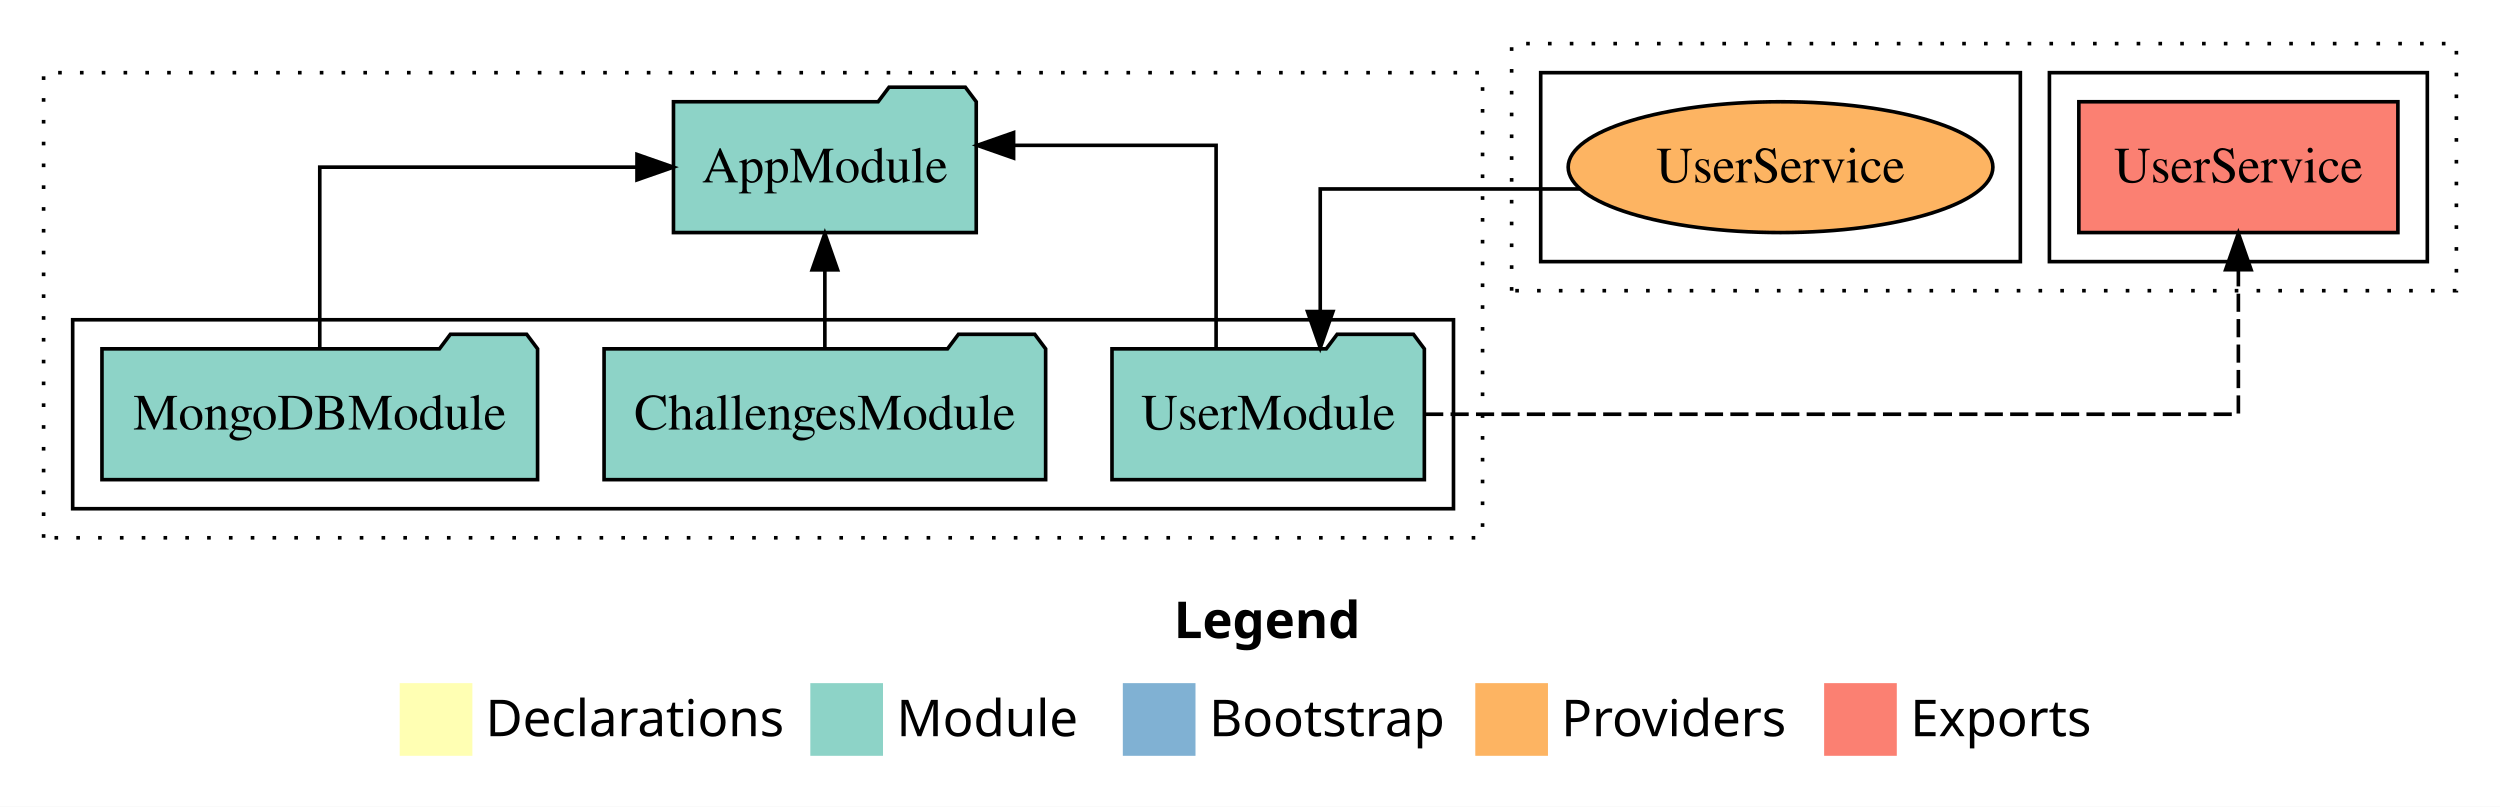
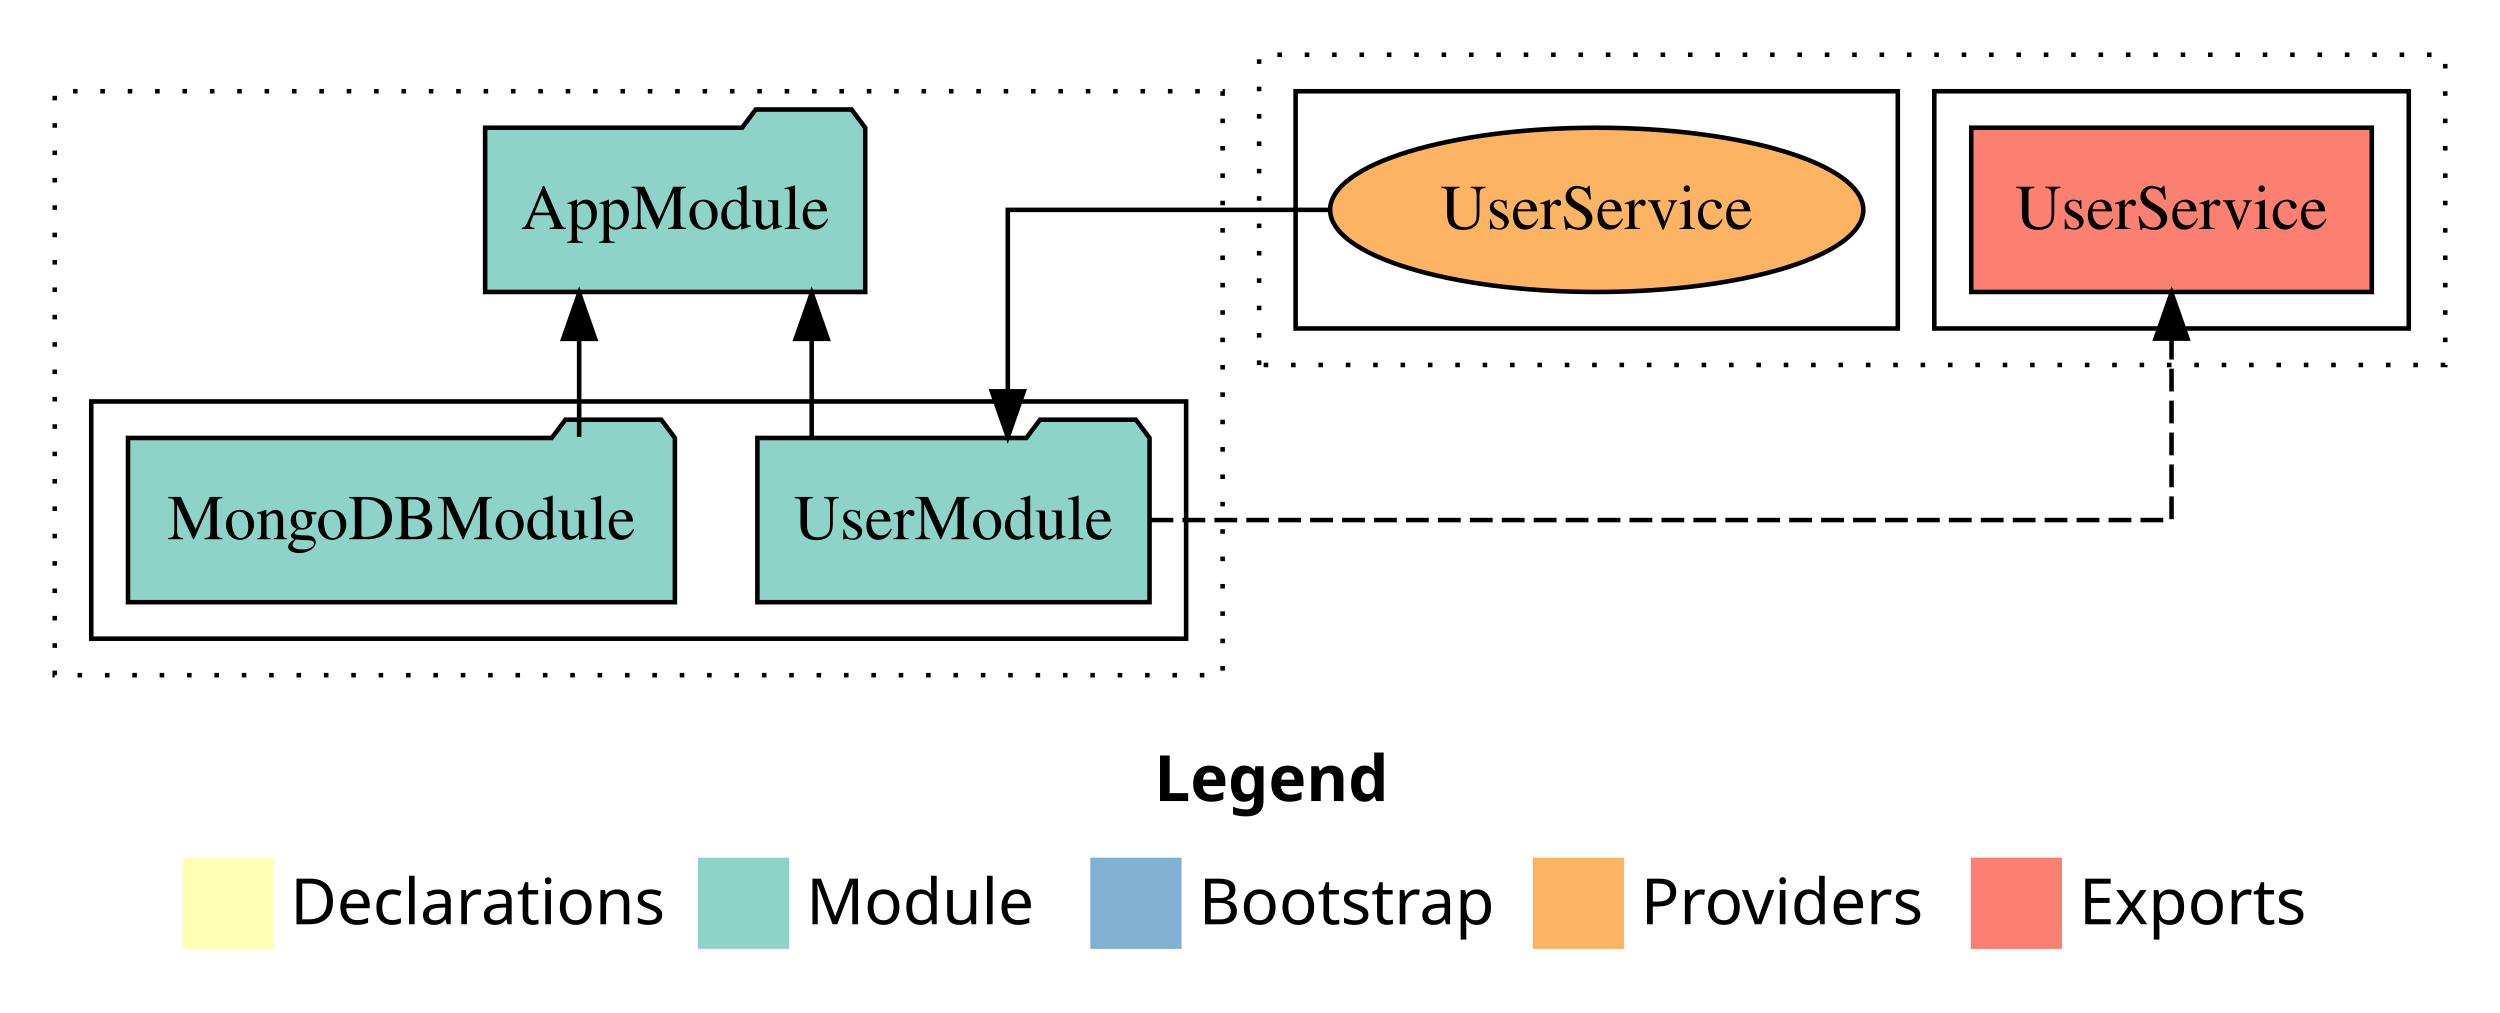
- <svg xmlns="http://www.w3.org/2000/svg" width="688pt" height="222pt" viewBox="0.00 0.00 688.00 222.00">
+ <svg xmlns="http://www.w3.org/2000/svg" width="548pt" height="222pt" viewBox="0.00 0.00 548.00 222.00">
  <g id="graph0" class="graph" transform="scale(1 1) rotate(0) translate(4 218)">
-     <polygon fill="white" stroke="transparent" points="-4,4 -4,-218 684,-218 684,4 -4,4" />
-     <text text-anchor="start" x="319.01" y="-42.4" font-family="Times-12" font-weight="bold" font-size="14.00">Legend</text>
-     <polygon fill="#ffffb3" stroke="transparent" points="106,-10 106,-30 126,-30 126,-10 106,-10" />
-     <text text-anchor="start" x="129.63" y="-15.4" font-family="Times-12" font-size="14.00">  Declarations</text>
-     <polygon fill="#8dd3c7" stroke="transparent" points="219,-10 219,-30 239,-30 239,-10 219,-10" />
-     <text text-anchor="start" x="242.73" y="-15.4" font-family="Times-12" font-size="14.00">  Module</text>
-     <polygon fill="#80b1d3" stroke="transparent" points="305,-10 305,-30 325,-30 325,-10 305,-10" />
-     <text text-anchor="start" x="328.78" y="-15.4" font-family="Times-12" font-size="14.00">  Bootstrap</text>
-     <polygon fill="#fdb462" stroke="transparent" points="402,-10 402,-30 422,-30 422,-10 402,-10" />
-     <text text-anchor="start" x="425.67" y="-15.4" font-family="Times-12" font-size="14.00">  Providers</text>
-     <polygon fill="#fb8072" stroke="transparent" points="498,-10 498,-30 518,-30 518,-10 498,-10" />
-     <text text-anchor="start" x="521.73" y="-15.4" font-family="Times-12" font-size="14.00">  Exports</text>
+     <polygon fill="white" stroke="transparent" points="-4,4 -4,-218 544,-218 544,4 -4,4" />
+     <text text-anchor="start" x="249.01" y="-42.4" font-family="Times-12" font-weight="bold" font-size="14.00">Legend</text>
+     <polygon fill="#ffffb3" stroke="transparent" points="36,-10 36,-30 56,-30 56,-10 36,-10" />
+     <text text-anchor="start" x="59.63" y="-15.4" font-family="Times-12" font-size="14.00">  Declarations</text>
+     <polygon fill="#8dd3c7" stroke="transparent" points="149,-10 149,-30 169,-30 169,-10 149,-10" />
+     <text text-anchor="start" x="172.73" y="-15.4" font-family="Times-12" font-size="14.00">  Module</text>
+     <polygon fill="#80b1d3" stroke="transparent" points="235,-10 235,-30 255,-30 255,-10 235,-10" />
+     <text text-anchor="start" x="258.78" y="-15.4" font-family="Times-12" font-size="14.00">  Bootstrap</text>
+     <polygon fill="#fdb462" stroke="transparent" points="332,-10 332,-30 352,-30 352,-10 332,-10" />
+     <text text-anchor="start" x="355.67" y="-15.4" font-family="Times-12" font-size="14.00">  Providers</text>
+     <polygon fill="#fb8072" stroke="transparent" points="428,-10 428,-30 448,-30 448,-10 428,-10" />
+     <text text-anchor="start" x="451.73" y="-15.4" font-family="Times-12" font-size="14.00">  Exports</text>
    <g id="clust1" class="cluster">
-       <polygon fill="none" stroke="black" stroke-dasharray="1,5" points="8,-70 8,-198 404,-198 404,-70 8,-70" />
+       <polygon fill="none" stroke="black" stroke-dasharray="1,5" points="8,-70 8,-198 264,-198 264,-70 8,-70" />
    </g>
    <g id="clust3" class="cluster">
-       <polygon fill="none" stroke="black" points="16,-78 16,-130 396,-130 396,-78 16,-78" />
+       <polygon fill="none" stroke="black" points="16,-78 16,-130 256,-130 256,-78 16,-78" />
    </g>
-     <g id="clust19" class="cluster">
-       <polygon fill="none" stroke="black" stroke-dasharray="1,5" points="412,-138 412,-206 672,-206 672,-138 412,-138" />
+     <g id="clust13" class="cluster">
+       <polygon fill="none" stroke="black" stroke-dasharray="1,5" points="272,-138 272,-206 532,-206 532,-138 272,-138" />
    </g>
-     <g id="clust22" class="cluster">
-       <polygon fill="none" stroke="black" points="560,-146 560,-198 664,-198 664,-146 560,-146" />
+     <g id="clust16" class="cluster">
+       <polygon fill="none" stroke="black" points="420,-146 420,-198 524,-198 524,-146 420,-146" />
    </g>
-     <g id="clust24" class="cluster">
-       <polygon fill="none" stroke="black" points="420,-146 420,-198 552,-198 552,-146 420,-146" />
+     <g id="clust18" class="cluster">
+       <polygon fill="none" stroke="black" points="280,-146 280,-198 412,-198 412,-146 280,-146" />
    </g>
    <g id="node1" class="node">
-       <polygon fill="#8dd3c7" stroke="black" points="283.76,-122 280.76,-126 259.76,-126 256.76,-122 162.24,-122 162.24,-86 283.76,-86 283.76,-122" />
-       <text text-anchor="middle" x="223" y="-99.8" font-family="Times,serif" font-size="14.00">ChallengesModule</text>
-     </g>
-     <g id="node4" class="node">
-       <polygon fill="#8dd3c7" stroke="black" points="264.66,-190 261.66,-194 240.66,-194 237.66,-190 181.34,-190 181.34,-154 264.66,-154 264.66,-190" />
-       <text text-anchor="middle" x="223" y="-167.8" font-family="Times,serif" font-size="14.00">AppModule</text>
-     </g>
-     <g id="edge1" class="edge">
-       <path fill="none" stroke="black" d="M223,-122.22C223,-122.22 223,-143.73 223,-143.73" />
-       <polygon fill="black" stroke="black" points="219.5,-143.73 223,-153.73 226.5,-143.73 219.5,-143.73" />
-     </g>
-     <g id="node2" class="node">
      <polygon fill="#8dd3c7" stroke="black" points="143.94,-122 140.94,-126 119.94,-126 116.94,-122 24.06,-122 24.06,-86 143.94,-86 143.94,-122" />
      <text text-anchor="middle" x="84" y="-99.8" font-family="Times,serif" font-size="14.00">MongoDBModule</text>
    </g>
+     <g id="node3" class="node">
+       <polygon fill="#8dd3c7" stroke="black" points="185.66,-190 182.66,-194 161.66,-194 158.66,-190 102.34,-190 102.34,-154 185.66,-154 185.66,-190" />
+       <text text-anchor="middle" x="144" y="-167.8" font-family="Times,serif" font-size="14.00">AppModule</text>
+     </g>
+     <g id="edge1" class="edge">
+       <path fill="none" stroke="black" d="M122.95,-122.22C122.95,-122.22 122.95,-143.73 122.95,-143.73" />
+       <polygon fill="black" stroke="black" points="119.45,-143.73 122.95,-153.73 126.45,-143.73 119.45,-143.73" />
+     </g>
+     <g id="node2" class="node">
+       <polygon fill="#8dd3c7" stroke="black" points="247.98,-122 244.98,-126 223.98,-126 220.98,-122 162.02,-122 162.02,-86 247.98,-86 247.98,-122" />
+       <text text-anchor="middle" x="205" y="-99.8" font-family="Times,serif" font-size="14.00">UserModule</text>
+     </g>
    <g id="edge2" class="edge">
-       <path fill="none" stroke="black" d="M84,-122.22C84,-142.37 84,-172 84,-172 84,-172 171.3,-172 171.3,-172" />
-       <polygon fill="black" stroke="black" points="171.3,-175.5 181.3,-172 171.3,-168.5 171.3,-175.5" />
+       <path fill="none" stroke="black" d="M173.92,-122.22C173.92,-122.22 173.92,-143.73 173.92,-143.73" />
+       <polygon fill="black" stroke="black" points="170.42,-143.73 173.92,-153.73 177.42,-143.73 170.42,-143.73" />
    </g>
-     <g id="node3" class="node">
-       <polygon fill="#8dd3c7" stroke="black" points="387.98,-122 384.98,-126 363.98,-126 360.98,-122 302.02,-122 302.02,-86 387.98,-86 387.98,-122" />
-       <text text-anchor="middle" x="345" y="-99.8" font-family="Times,serif" font-size="14.00">UserModule</text>
+     <g id="node4" class="node">
+       <polygon fill="#fb8072" stroke="black" points="515.9,-190 428.1,-190 428.1,-154 515.9,-154 515.9,-190" />
+       <text text-anchor="middle" x="472" y="-167.8" font-family="Times,serif" font-size="14.00">UserService </text>
    </g>
    <g id="edge3" class="edge">
-       <path fill="none" stroke="black" d="M330.67,-122.29C330.67,-144.21 330.67,-178 330.67,-178 330.67,-178 274.94,-178 274.94,-178" />
-       <polygon fill="black" stroke="black" points="274.94,-174.5 264.94,-178 274.94,-181.5 274.94,-174.5" />
+       <path fill="none" stroke="black" stroke-dasharray="5,2" d="M248.19,-104C323.76,-104 472,-104 472,-104 472,-104 472,-143.78 472,-143.78" />
+       <polygon fill="black" stroke="black" points="468.5,-143.78 472,-153.78 475.5,-143.78 468.5,-143.78" />
    </g>
    <g id="node5" class="node">
-       <polygon fill="#fb8072" stroke="black" points="655.9,-190 568.1,-190 568.1,-154 655.9,-154 655.9,-190" />
-       <text text-anchor="middle" x="612" y="-167.8" font-family="Times,serif" font-size="14.00">UserService </text>
+       <ellipse fill="#fdb462" stroke="black" cx="346" cy="-172" rx="58.44" ry="18" />
+       <text text-anchor="middle" x="346" y="-167.8" font-family="Times,serif" font-size="14.00">UserService</text>
    </g>
    <g id="edge4" class="edge">
-       <path fill="none" stroke="black" stroke-dasharray="5,2" d="M388.19,-104C463.76,-104 612,-104 612,-104 612,-104 612,-143.78 612,-143.78" />
-       <polygon fill="black" stroke="black" points="608.5,-143.78 612,-153.78 615.5,-143.78 608.5,-143.78" />
-     </g>
-     <g id="node6" class="node">
-       <ellipse fill="#fdb462" stroke="black" cx="486" cy="-172" rx="58.44" ry="18" />
-       <text text-anchor="middle" x="486" y="-167.8" font-family="Times,serif" font-size="14.00">UserService</text>
-     </g>
-     <g id="edge5" class="edge">
-       <path fill="none" stroke="black" d="M430.81,-166C396.67,-166 359.33,-166 359.33,-166 359.33,-166 359.33,-132.27 359.33,-132.27" />
-       <polygon fill="black" stroke="black" points="362.83,-132.27 359.33,-122.27 355.83,-132.27 362.83,-132.27" />
+       <path fill="none" stroke="black" d="M287.5,-172C253.34,-172 216.91,-172 216.91,-172 216.91,-172 216.91,-132.22 216.91,-132.22" />
+       <polygon fill="black" stroke="black" points="220.41,-132.22 216.91,-122.22 213.41,-132.22 220.41,-132.22" />
    </g>
  </g>
</svg>
